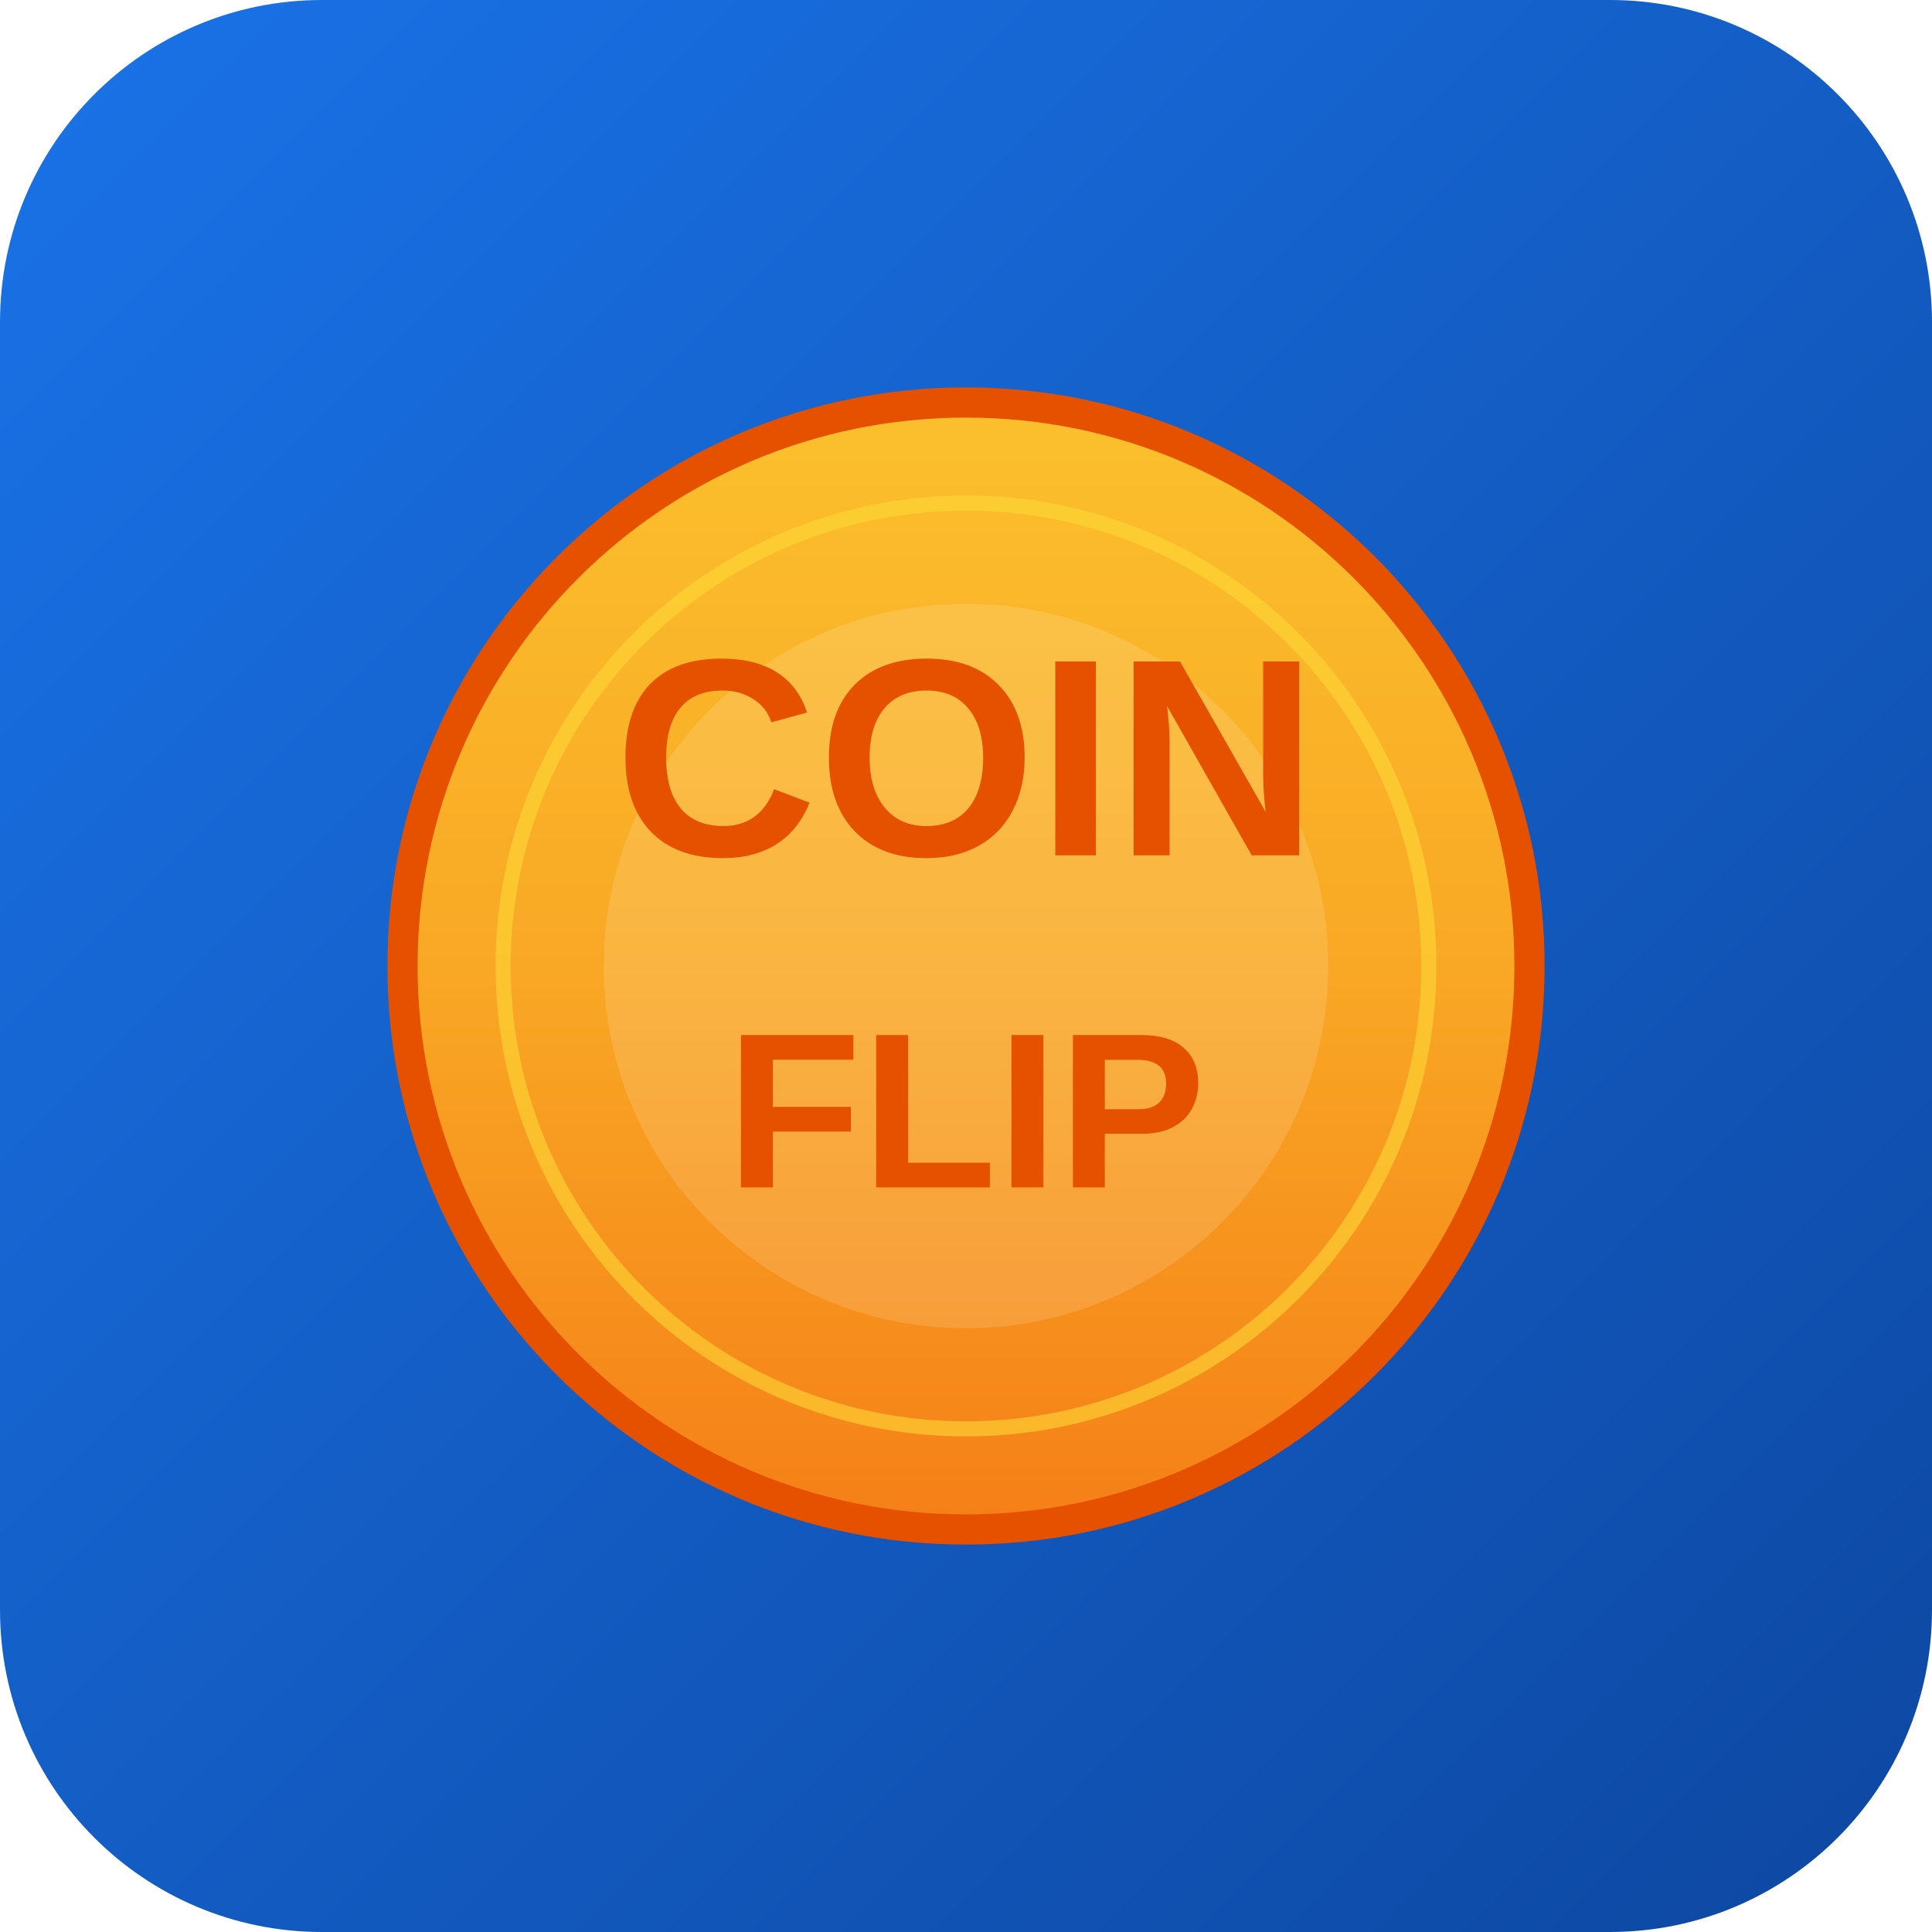
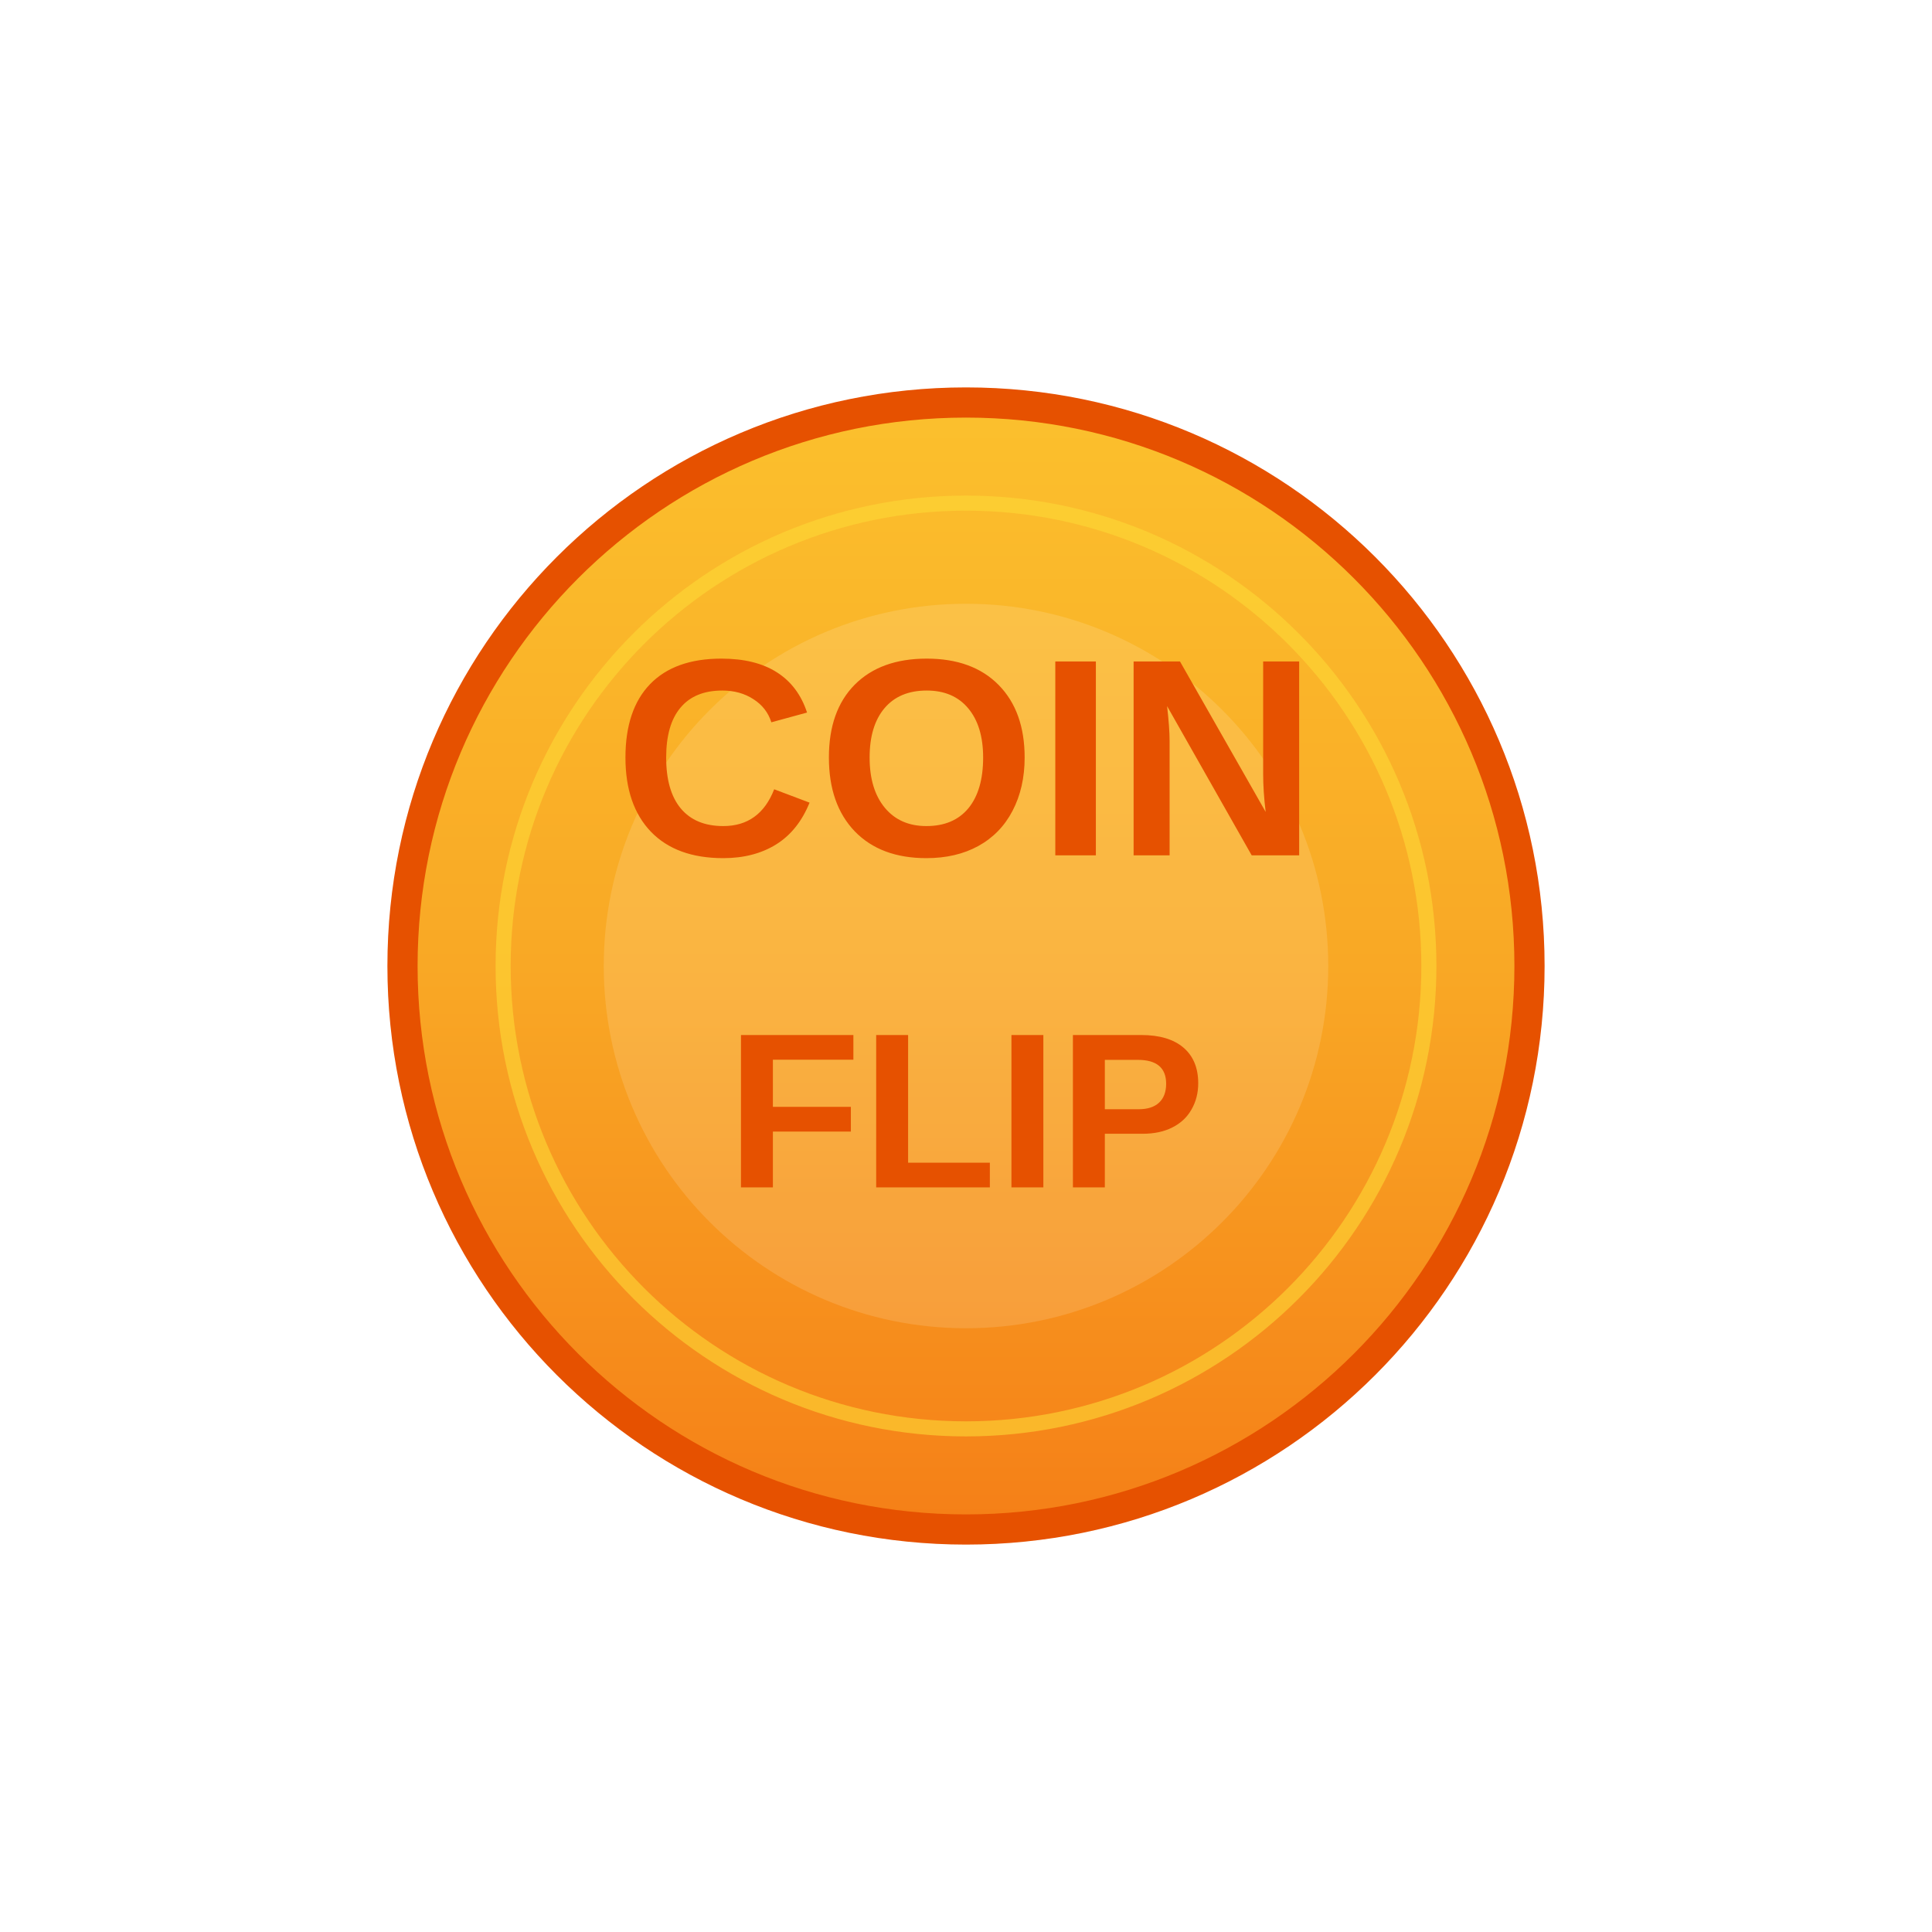
<svg xmlns="http://www.w3.org/2000/svg" viewBox="0 0 192 192">
  <defs>
    <linearGradient id="bg" x1="0" y1="0" x2="1" y2="1">
      <stop offset="0%" stop-color="#1a73e8" />
      <stop offset="100%" stop-color="#0d47a1" />
    </linearGradient>
    <linearGradient id="coin" x1="0" y1="0" x2="0" y2="1">
      <stop offset="0%" stop-color="#fbc02d" />
      <stop offset="50%" stop-color="#f9a825" />
      <stop offset="100%" stop-color="#f57f17" />
    </linearGradient>
  </defs>
-   <rect width="192" height="192" rx="32" fill="url(#bg)" />
+   <rect width="192" height="192" rx="32" fill="url(#bg)" opacity="0" />
  <circle cx="96" cy="96" r="56" fill="url(#coin)" stroke="#e65100" stroke-width="3" />
  <circle cx="96" cy="96" r="46" fill="none" stroke="#fdd835" stroke-width="1.5" opacity="0.6" />
  <circle cx="96" cy="96" r="36" fill="#fff8e1" opacity="0.15" />
  <text x="96" y="85" font-family="Arial,sans-serif" font-size="28" font-weight="bold" fill="#e65100" text-anchor="middle">COIN</text>
  <text x="96" y="118" font-family="Arial,sans-serif" font-size="22" font-weight="bold" fill="#e65100" text-anchor="middle">FLIP</text>
</svg>
